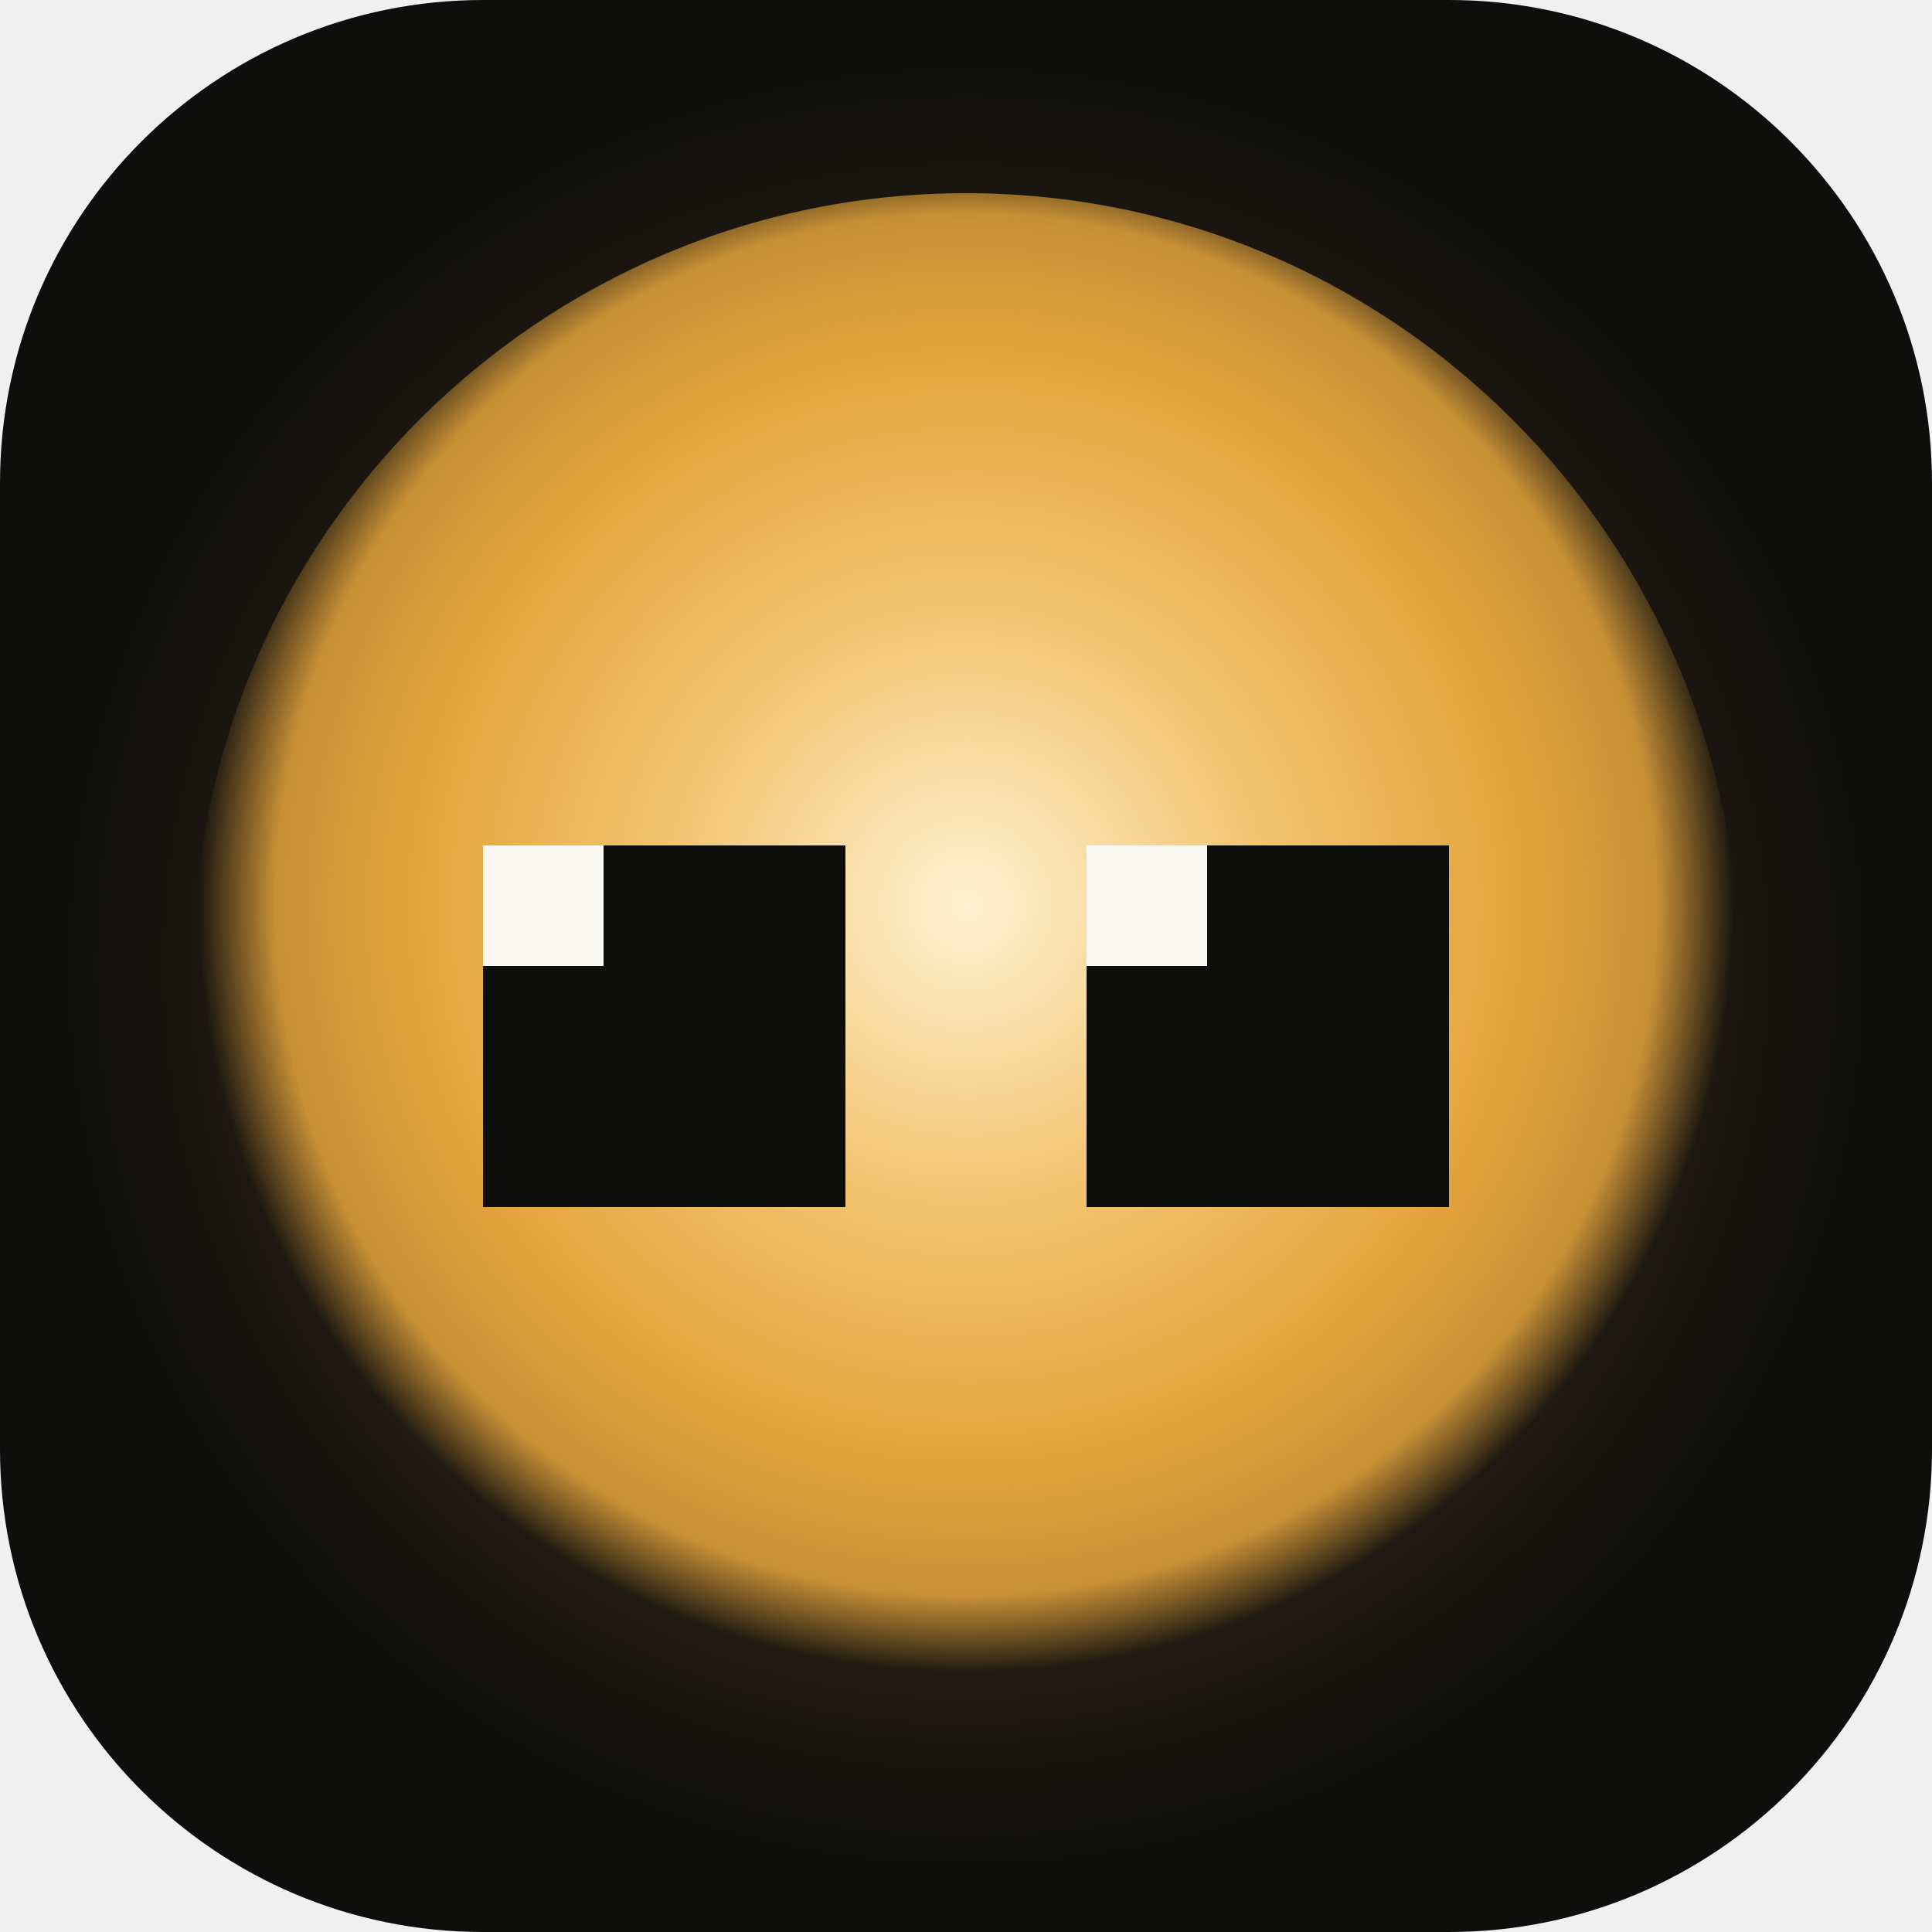
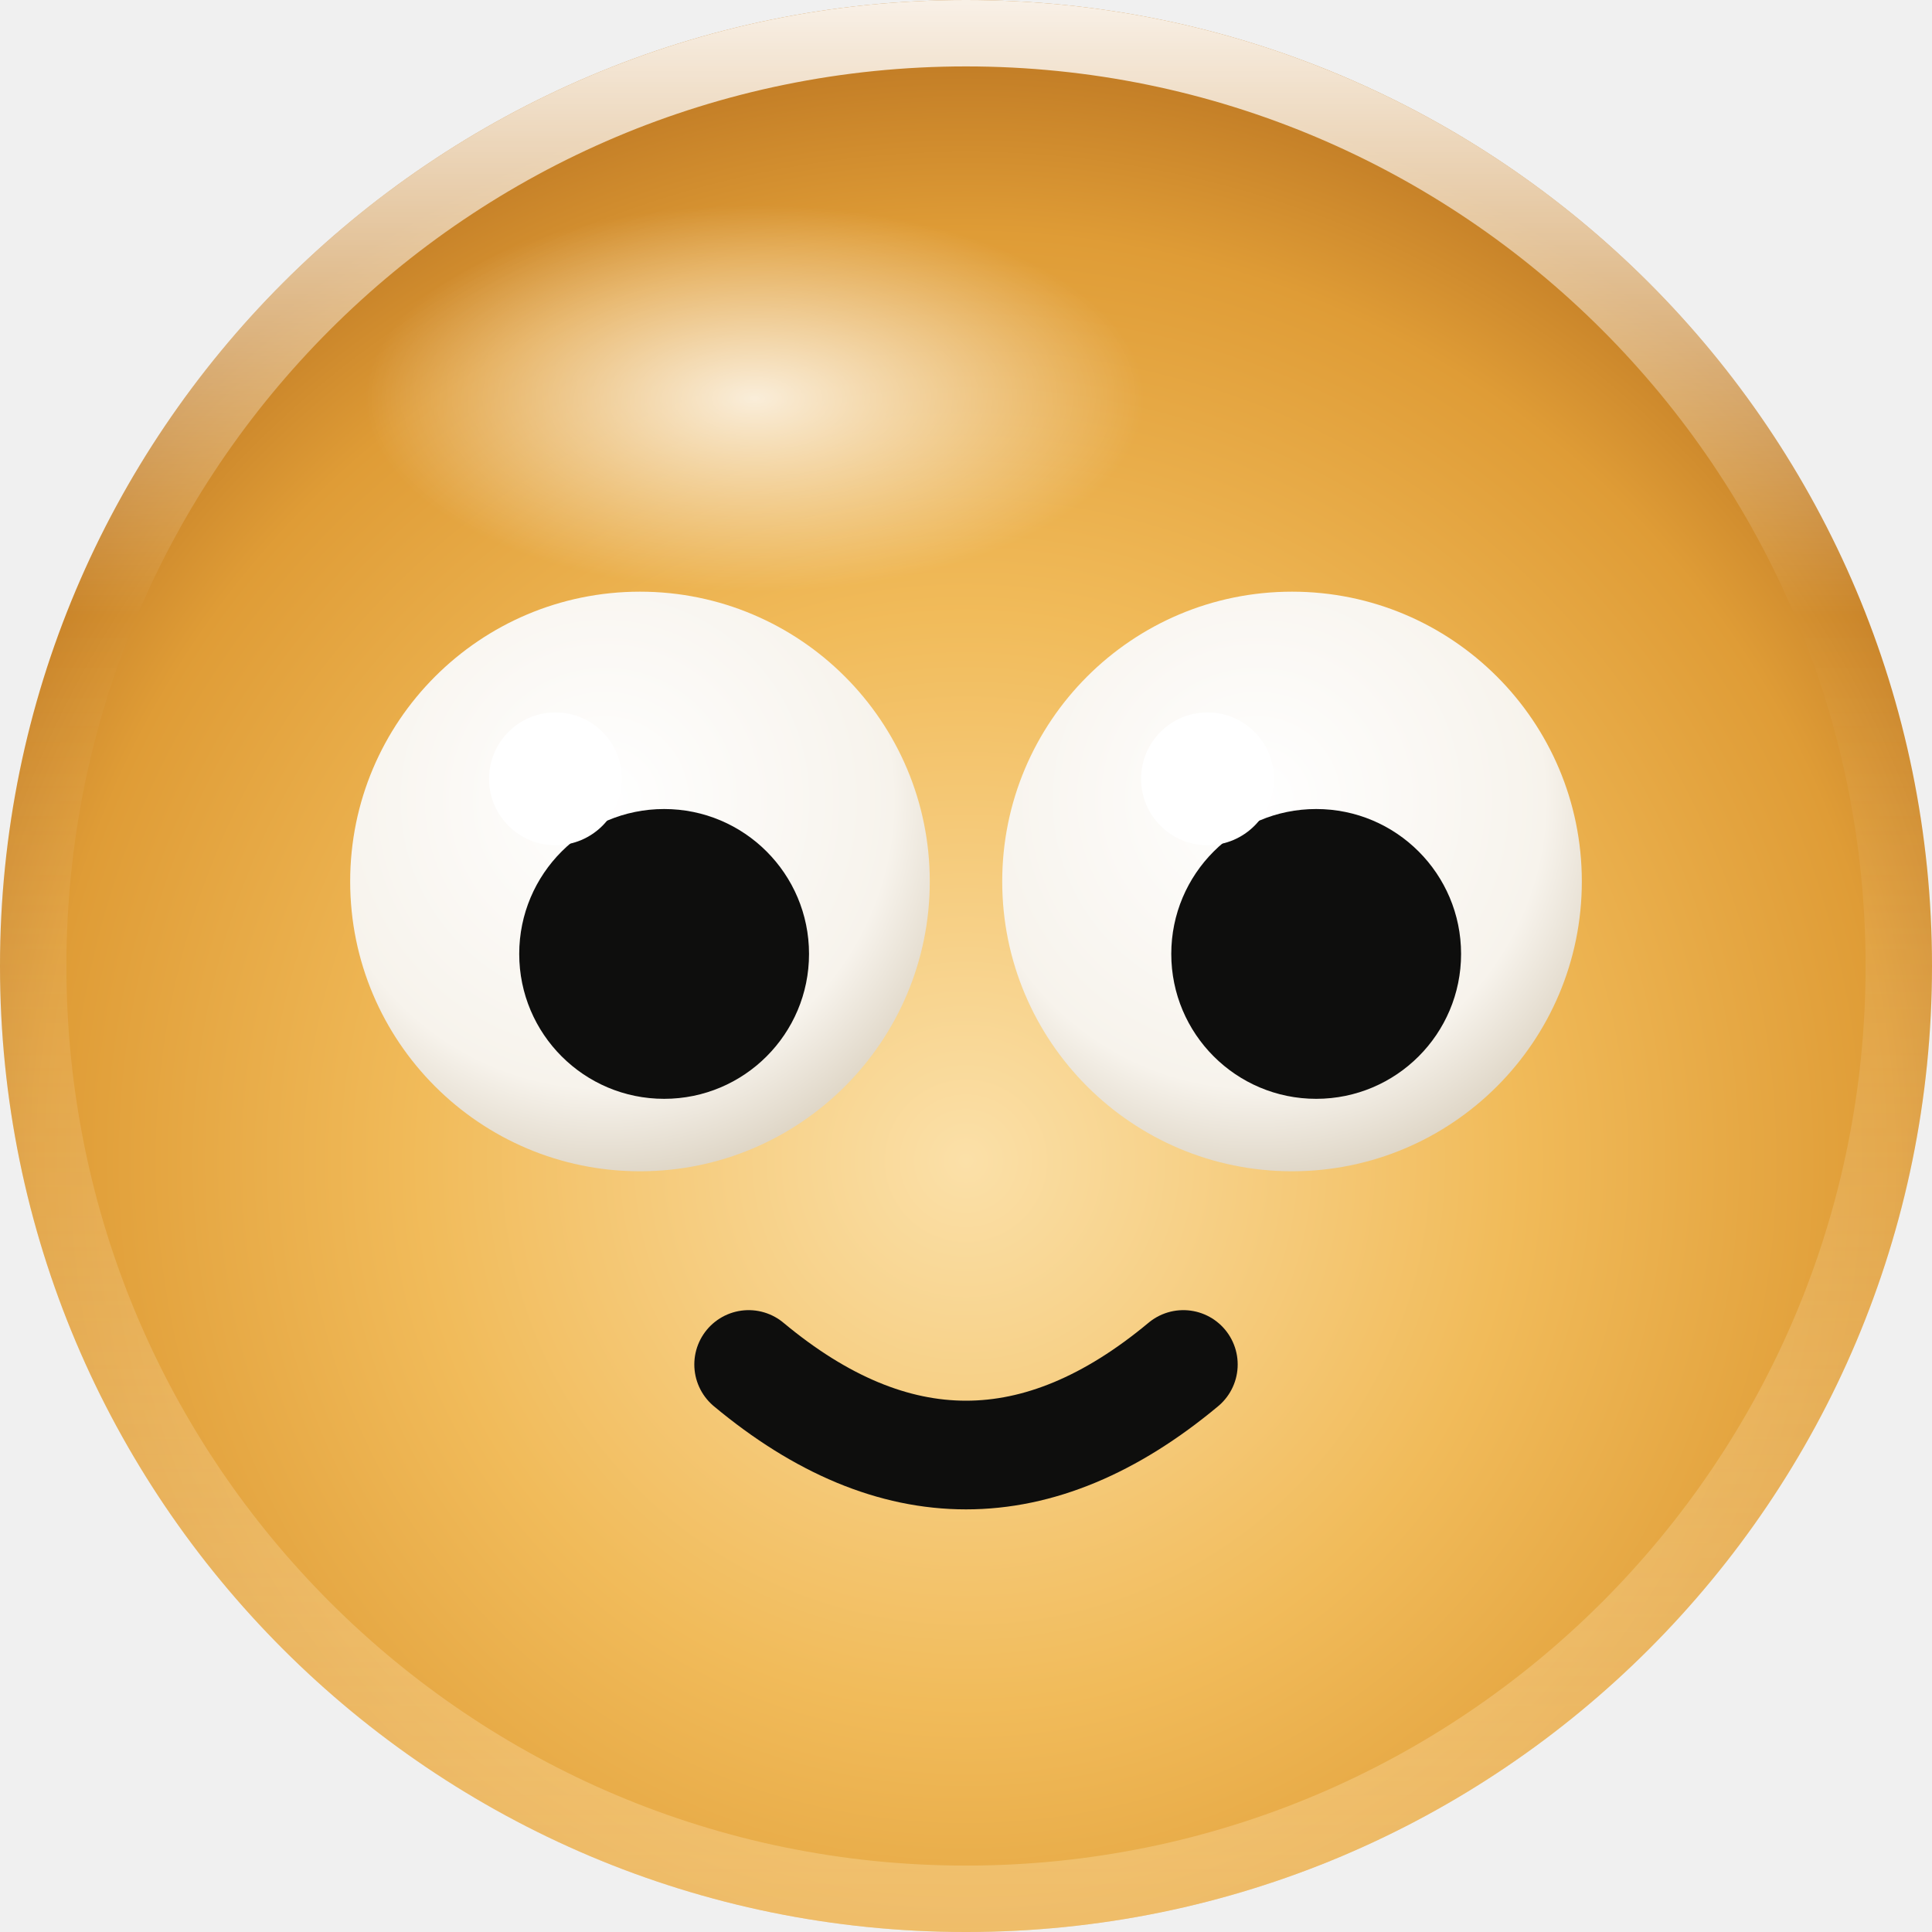
- <svg xmlns="http://www.w3.org/2000/svg" viewBox="0 0 16 16" role="img" aria-label="Flow AI">
+ <svg xmlns="http://www.w3.org/2000/svg" viewBox="0 0 32 32" role="img" aria-label="Flow AI">
  <defs>
-     <radialGradient id="c" cx="50%" cy="46%" r="50%">
-       <stop offset="0" stop-color="#fff2d2" />
-       <stop offset=".38" stop-color="#f3c572" />
-       <stop offset=".72" stop-color="#e4a43c" />
-       <stop offset=".9" stop-color="#e4a43c" stop-opacity=".85" />
-       <stop offset="1" stop-color="#e4a43c" stop-opacity="0" />
+     <radialGradient id="c" cx="50%" cy="60%" r="56%">
+       <stop offset="0" stop-color="#fbe0a8" />
+       <stop offset=".5" stop-color="#f1bb5a" />
+       <stop offset=".85" stop-color="#df9c36" />
+       <stop offset="1" stop-color="#c47f27" />
    </radialGradient>
-     <radialGradient id="h" cx="50%" cy="50%" r="50%">
-       <stop offset="0" stop-color="#e4a43c" stop-opacity=".4" />
-       <stop offset="1" stop-color="#e4a43c" stop-opacity="0" />
+     <linearGradient id="r" x1="0" y1="0" x2="0" y2="1">
+       <stop offset="0" stop-color="#fff" stop-opacity=".9" />
+       <stop offset=".32" stop-color="#fff" stop-opacity="0" />
+       <stop offset="1" stop-color="#ffe2ad" stop-opacity=".35" />
+     </linearGradient>
+     <radialGradient id="s">
+       <stop offset="0" stop-color="#fff" stop-opacity=".8" />
+       <stop offset="1" stop-color="#fff" stop-opacity="0" />
    </radialGradient>
+     <radialGradient id="w" cx="44%" cy="36%" r="66%">
+       <stop offset="0" stop-color="#fff" />
+       <stop offset=".75" stop-color="#f7f3ec" />
+       <stop offset="1" stop-color="#ddd4c4" />
+     </radialGradient>
+     <clipPath id="k">
+       <circle cx="16" cy="16" r="16" />
+     </clipPath>
  </defs>
-   <rect width="16" height="16" rx="4" fill="#0e0e0d" />
-   <circle cx="8" cy="8" r="7.6" fill="url(#h)" />
-   <circle cx="8" cy="8" r="6.4" fill="url(#c)" />
-   <rect x="4" y="7" width="3" height="3" fill="#0e0e0d" shape-rendering="crispEdges" />
-   <rect x="9" y="7" width="3" height="3" fill="#0e0e0d" shape-rendering="crispEdges" />
-   <rect x="4" y="7" width="1" height="1" fill="#faf8f3" shape-rendering="crispEdges" />
-   <rect x="9" y="7" width="1" height="1" fill="#faf8f3" shape-rendering="crispEdges" />
+   <circle cx="16" cy="16" r="16" fill="url(#c)" />
+   <circle cx="16" cy="16" r="16" fill="none" stroke="url(#r)" stroke-width="2.2" clip-path="url(#k)" />
+   <ellipse cx="12.5" cy="6.6" rx="6.5" ry="3.2" fill="url(#s)" />
+   <circle cx="10.6" cy="14.6" r="4.8" fill="url(#w)" />
+   <circle cx="21.4" cy="14.6" r="4.8" fill="url(#w)" />
+   <circle cx="11" cy="15.8" r="2.4" fill="#0e0e0d" />
+   <circle cx="21.8" cy="15.8" r="2.4" fill="#0e0e0d" />
+   <circle cx="9.2" cy="12.9" r="1.1" fill="#fff" />
+   <circle cx="20" cy="12.9" r="1.1" fill="#fff" />
+   <path d="M12.4 22.6Q16 25.6 19.6 22.6" fill="none" stroke="#0e0e0d" stroke-width="1.8" stroke-linecap="round" />
</svg>
